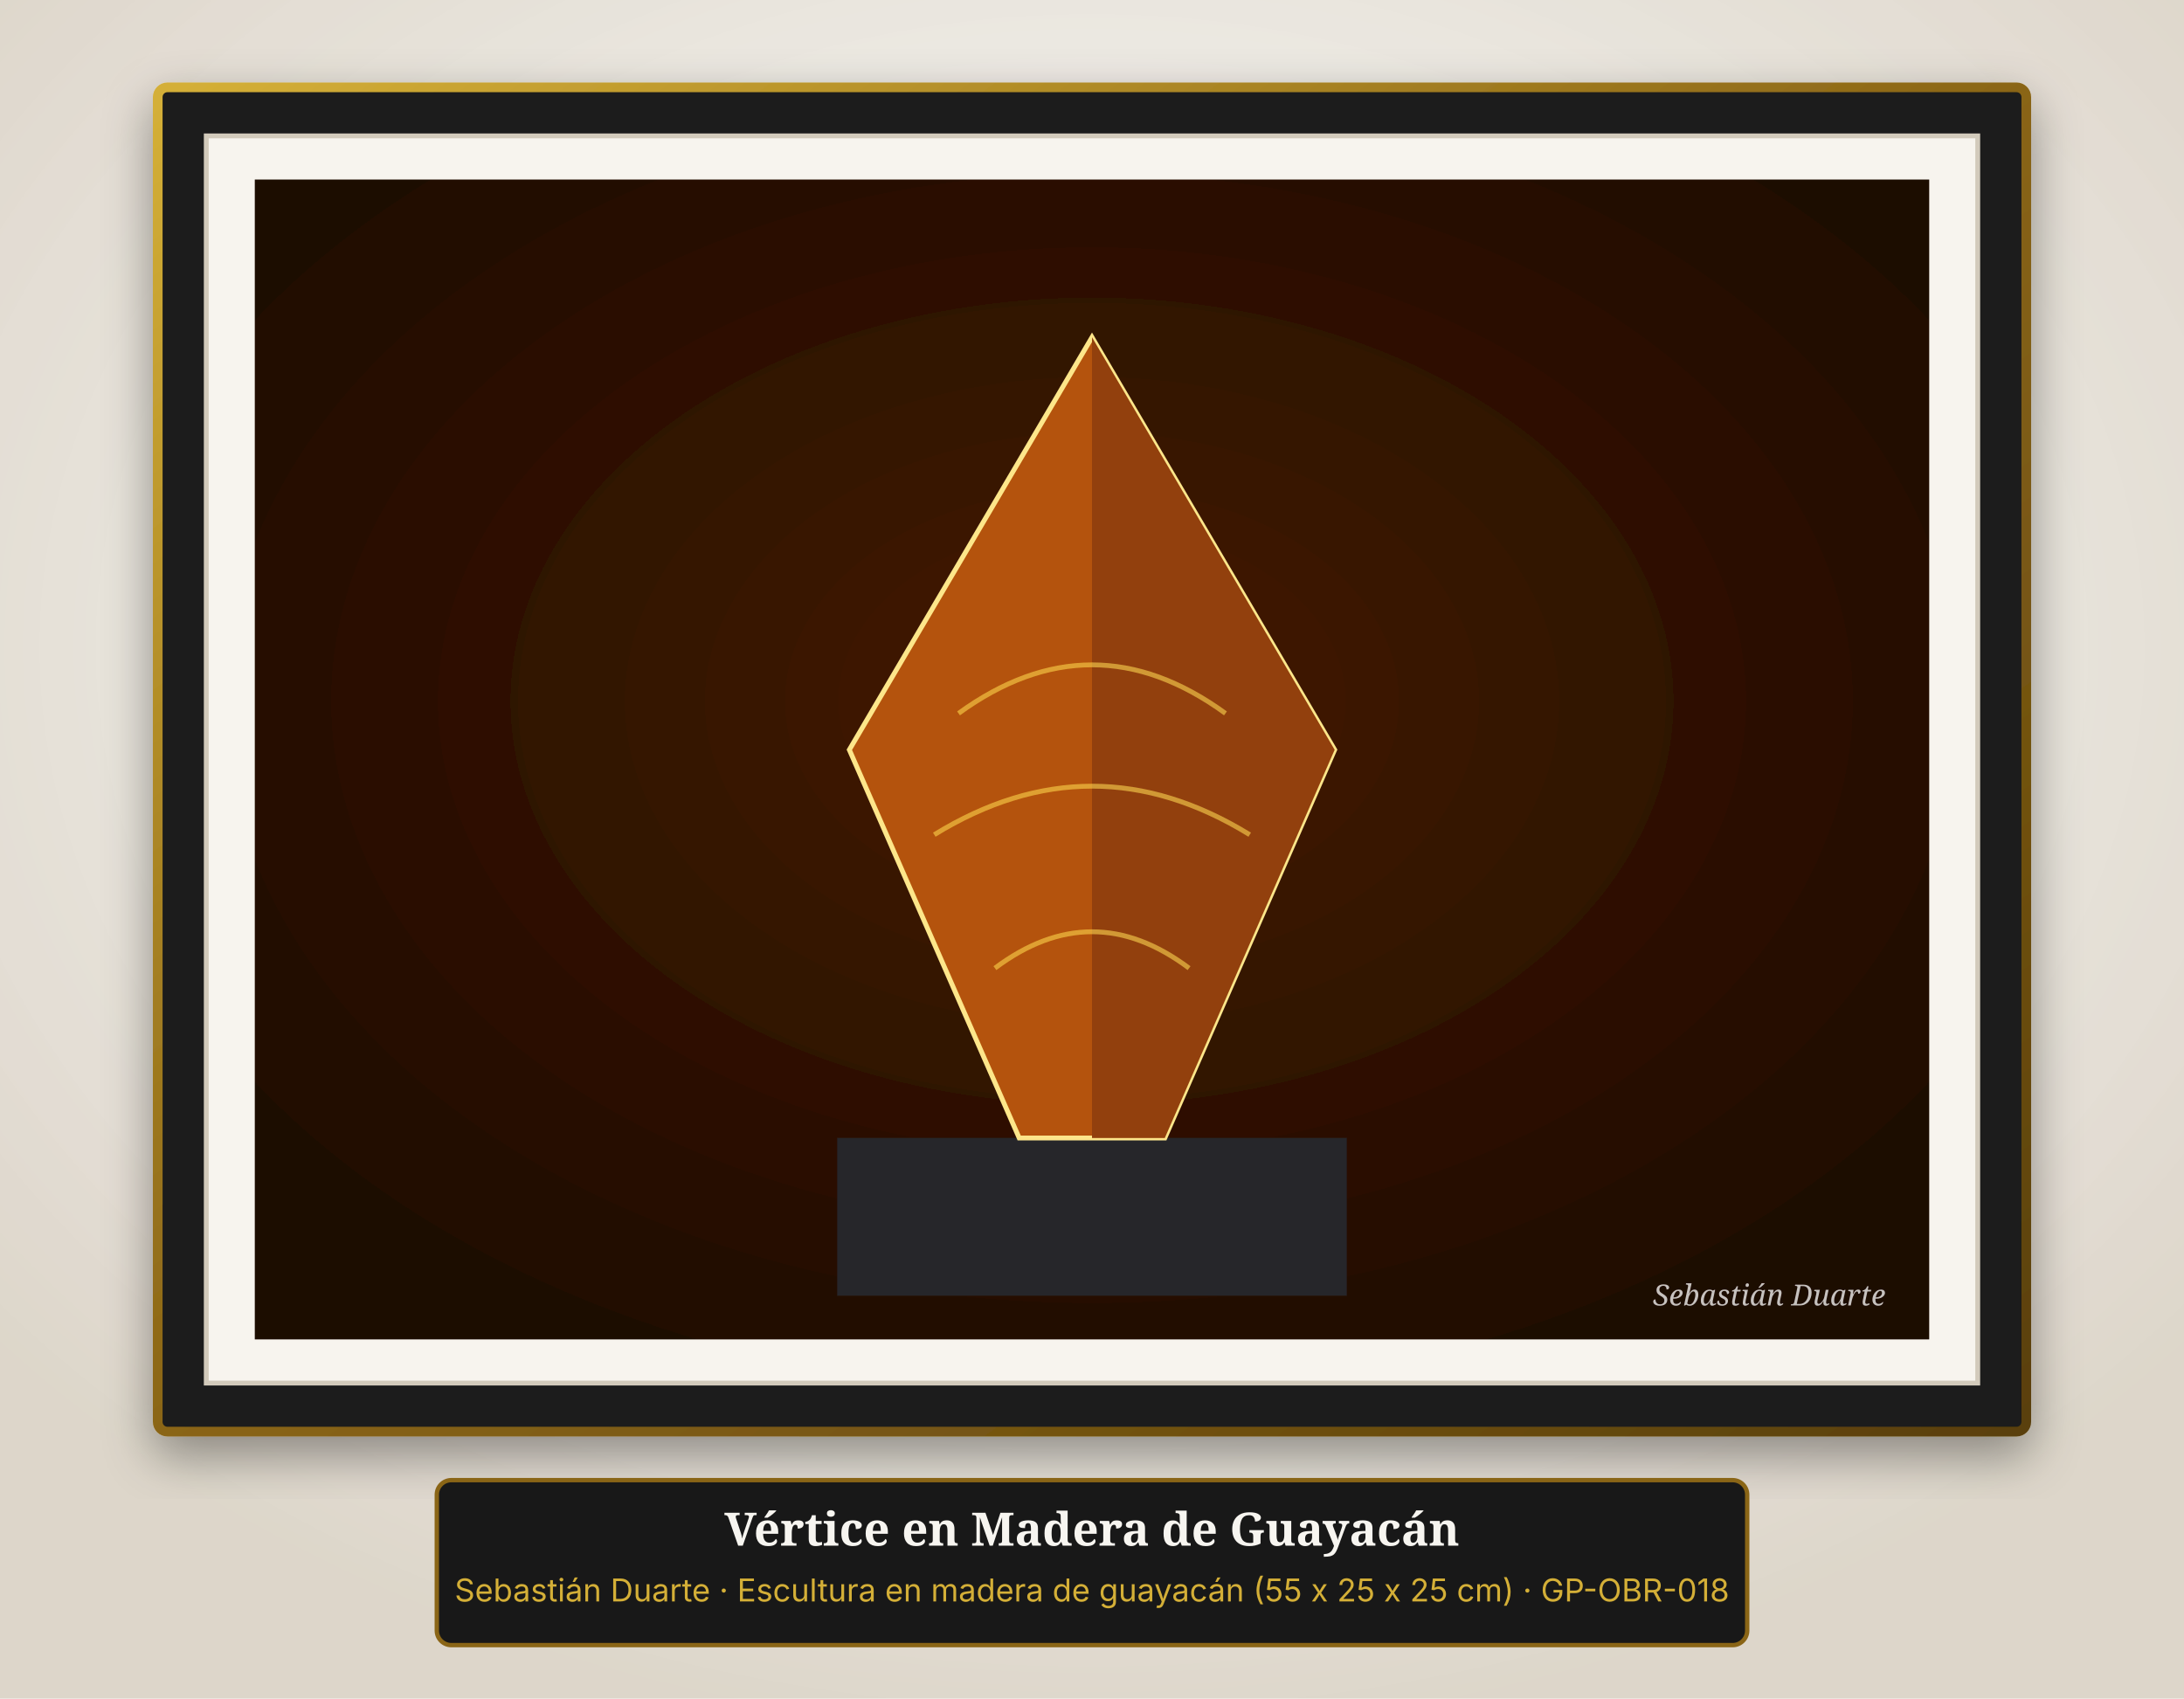
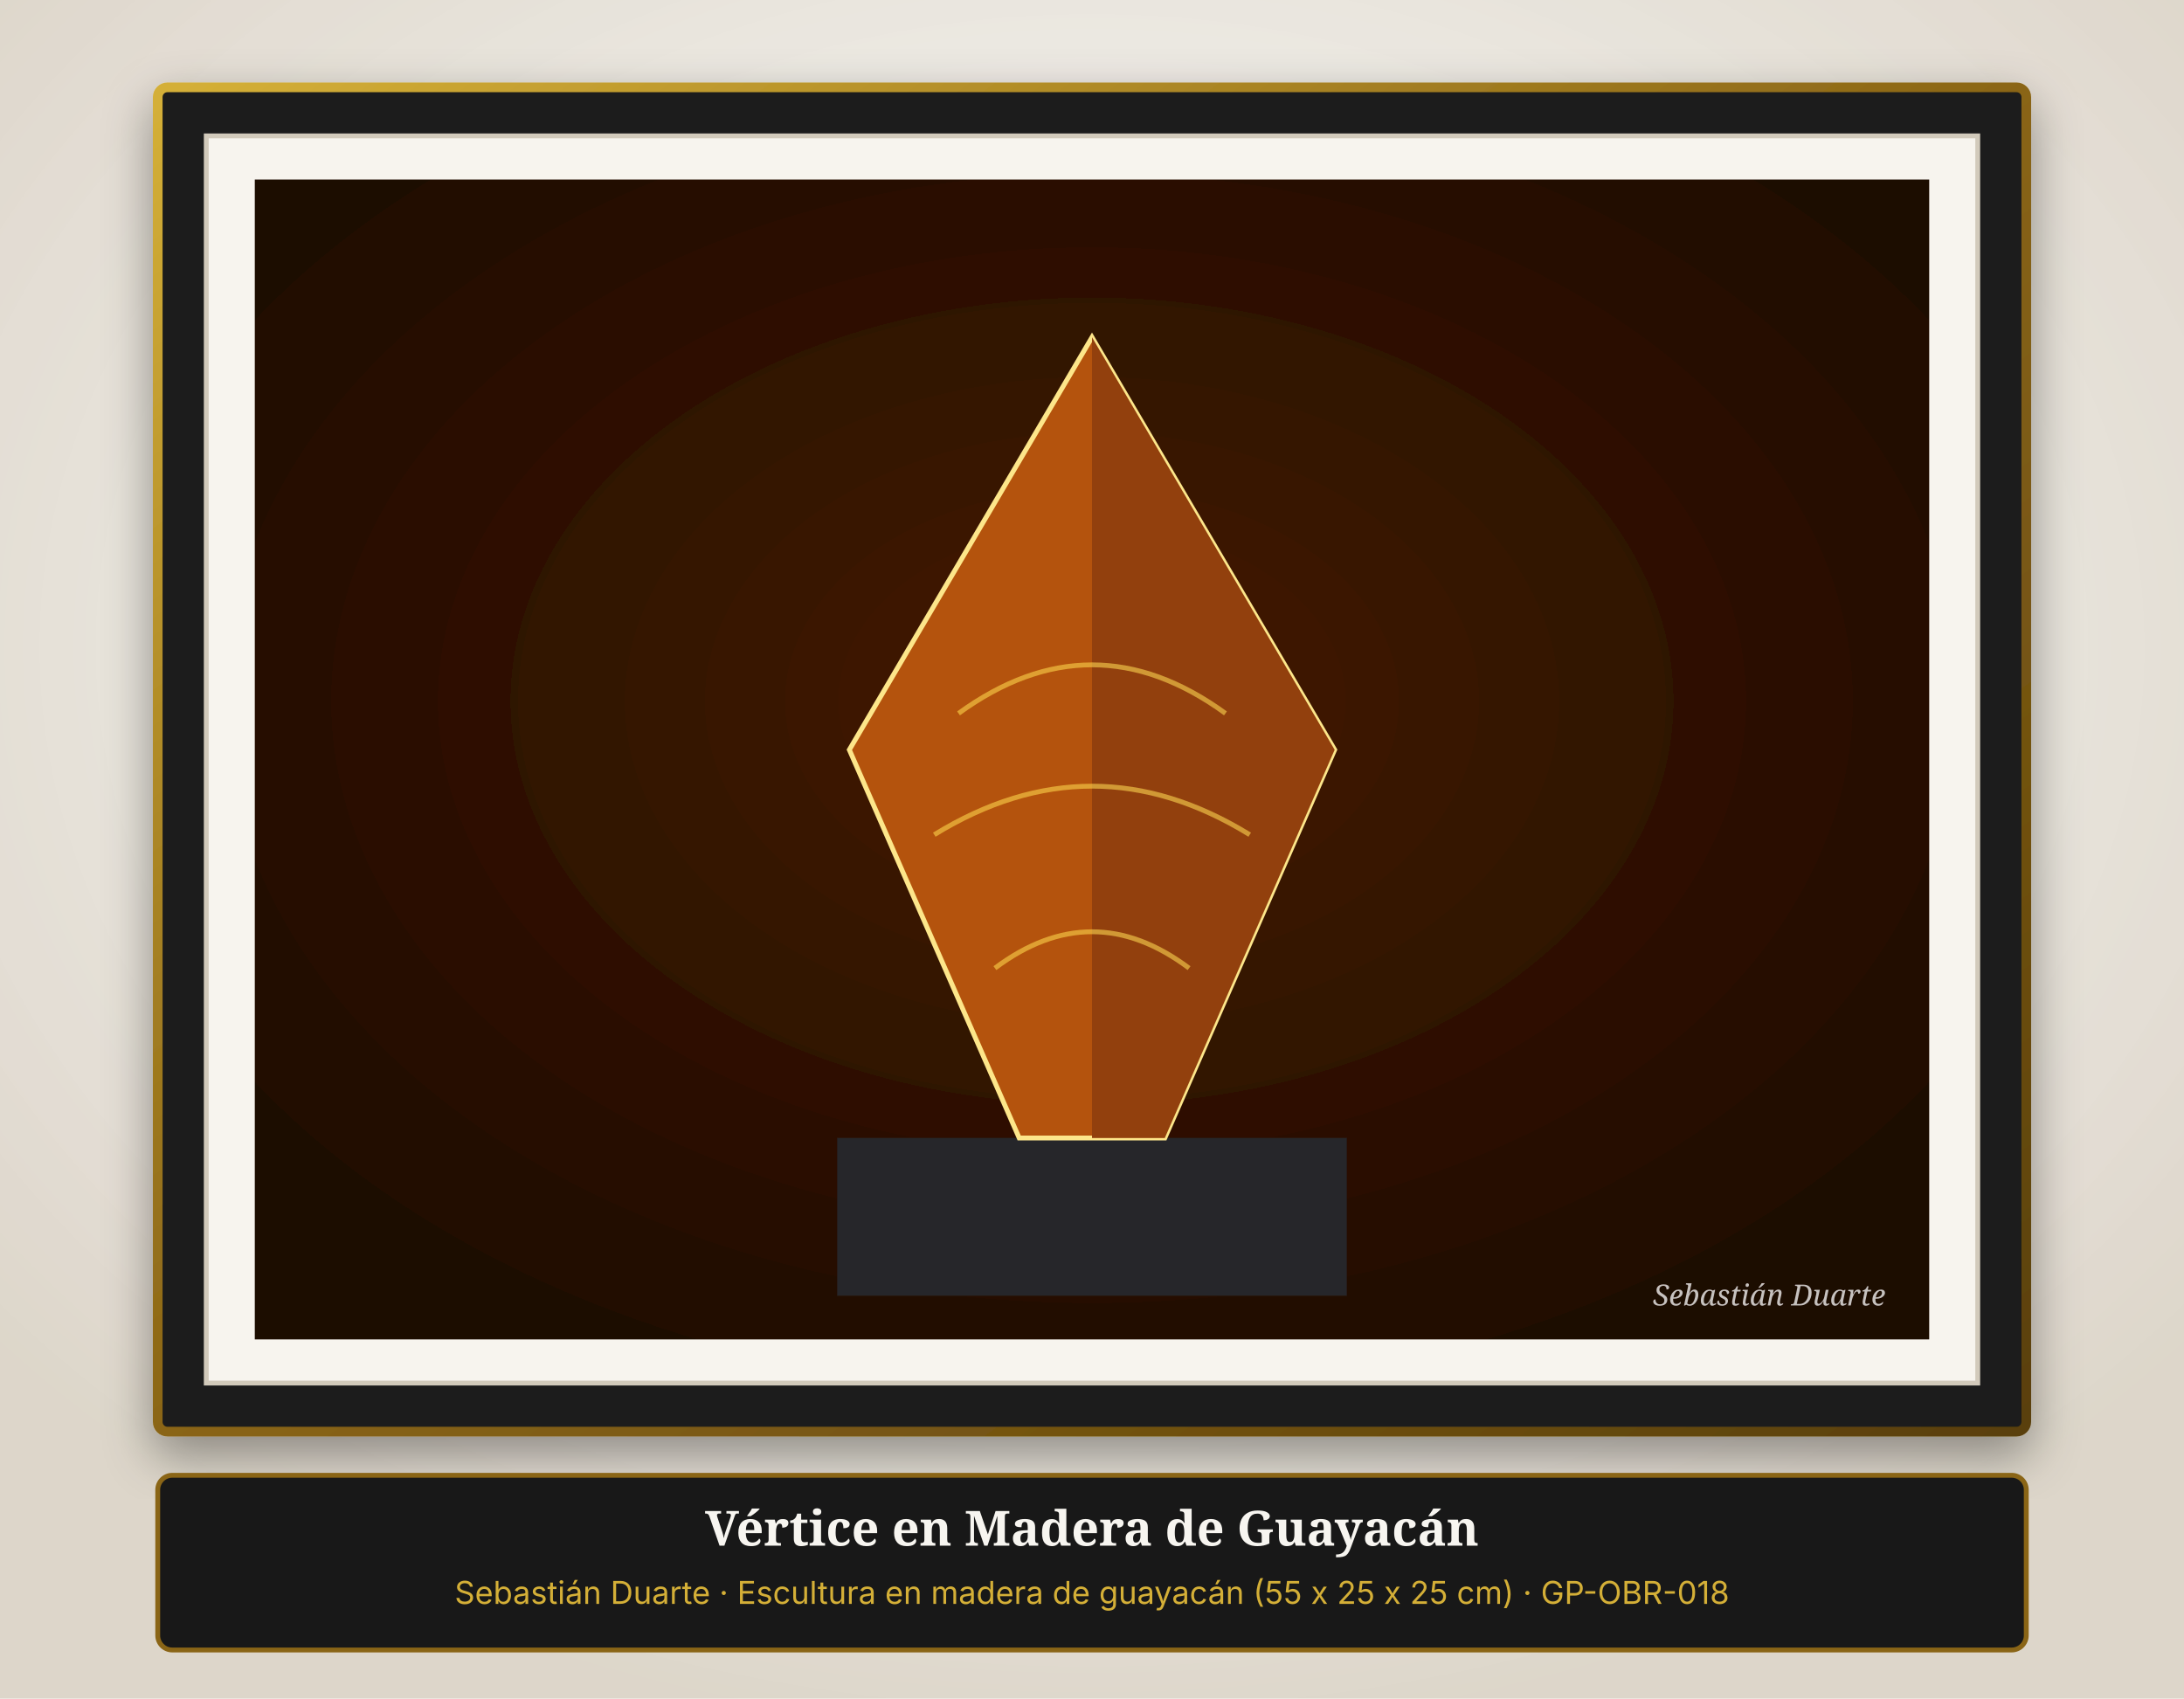
<svg xmlns="http://www.w3.org/2000/svg" viewBox="0 0 900 700" width="900" height="700" role="img" aria-label="Vértice en Madera de Guayacán — Sebastián Duarte">
  <defs>
    <radialGradient id="bg" cx="50%" cy="45%" r="65%">
      <stop offset="0%" stop-color="#451a03" />
      <stop offset="100%" stop-color="#1c0a00" />
    </radialGradient>
    <filter id="shadow" x="-5%" y="-5%" width="110%" height="110%">
      <feDropShadow dx="0" dy="8" stdDeviation="10" flood-color="#000000" flood-opacity="0.38" />
    </filter>
    <filter id="canvasTex" x="0%" y="0%" width="100%" height="100%">
      <feTurbulence type="fractalNoise" baseFrequency="0.04" numOctaves="3" result="noise" />
      <feDiffuseLighting in="noise" lighting-color="#ffffff" surfaceScale="1.2" result="light">
        <feDistantLight azimuth="45" elevation="60" />
      </feDiffuseLighting>
      <feBlend in="SourceGraphic" in2="light" mode="multiply" />
    </filter>
    <linearGradient id="goldFrame" x1="0" y1="0" x2="1" y2="1">
      <stop offset="0%" stop-color="#D4AF37" />
      <stop offset="50%" stop-color="#8A6516" />
      <stop offset="100%" stop-color="#5A400C" />
    </linearGradient>
  </defs>
  <rect width="900" height="700" fill="#eae5dc" />
  <radialGradient id="wallSpot" cx="50%" cy="38%" r="65%">
    <stop offset="0%" stop-color="#ffffff" stop-opacity="0.85" />
    <stop offset="100%" stop-color="#dcd5c9" stop-opacity="0.95" />
  </radialGradient>
  <rect width="900" height="700" fill="url(#wallSpot)" />
  <g filter="url(#shadow)">
    <rect x="65" y="36" width="770" height="554" rx="4" fill="#1b1b1b" stroke="url(#goldFrame)" stroke-width="4" />
    <rect x="85" y="56" width="730" height="514" fill="#f7f4ee" stroke="#d2cabb" stroke-width="2" />
    <svg x="105" y="74" width="690" height="478" viewBox="0 0 690 478">
      <rect width="690" height="478" fill="url(#bg)" />
      <rect x="240" y="395" width="210" height="65" fill="#27272a" />
      <polygon points="345,65 445,235 375,395 315,395 245,235" fill="#b45309" stroke="#fde68a" stroke-width="2" />
      <polygon points="345,65 445,235 375,395 345,395" fill="#92400e" />
      <path d="M290 220 Q345 180 400 220 M280 270 Q345 230 410 270 M305 325 Q345 295 385 325" stroke="#fcd34d" stroke-width="2" fill="none" opacity="0.6" />
      <text x="672" y="464" font-family="Georgia, serif" font-size="12" font-style="italic" fill="rgba(255,255,255,0.75)" text-anchor="end">Sebastián Duarte</text>
    </svg>
  </g>
-   <g transform="translate(180, 610)">
-     <rect width="540" height="68" rx="6" fill="#181818" stroke="#8A6516" stroke-width="1.8" />
-     <text x="270" y="27" font-family="Georgia, 'Playfair Display', serif" font-size="19" font-weight="bold" fill="#F7F5F0" text-anchor="middle">Vértice en Madera de Guayacán</text>
-     <text x="270" y="50" font-family="'Inter', Arial, sans-serif" font-size="13" fill="#D4AF37" text-anchor="middle">Sebastián Duarte  ·  Escultura en madera de guayacán (55 x 25 x 25 cm)  ·  GP-OBR-018</text>
+   <g transform="translate(65, 608)">
+     <rect width="770" height="72" rx="6" fill="#181818" stroke="#8A6516" stroke-width="2" />
+     <text x="385" y="29" font-family="Georgia, 'Playfair Display', serif" font-size="20" font-weight="bold" fill="#F7F5F0" text-anchor="middle">Vértice en Madera de Guayacán</text>
+     <text x="385" y="53" font-family="'Inter', Arial, sans-serif" font-size="13" fill="#D4AF37" text-anchor="middle">Sebastián Duarte  ·  Escultura en madera de guayacán (55 x 25 x 25 cm)  ·  GP-OBR-018</text>
  </g>
</svg>
